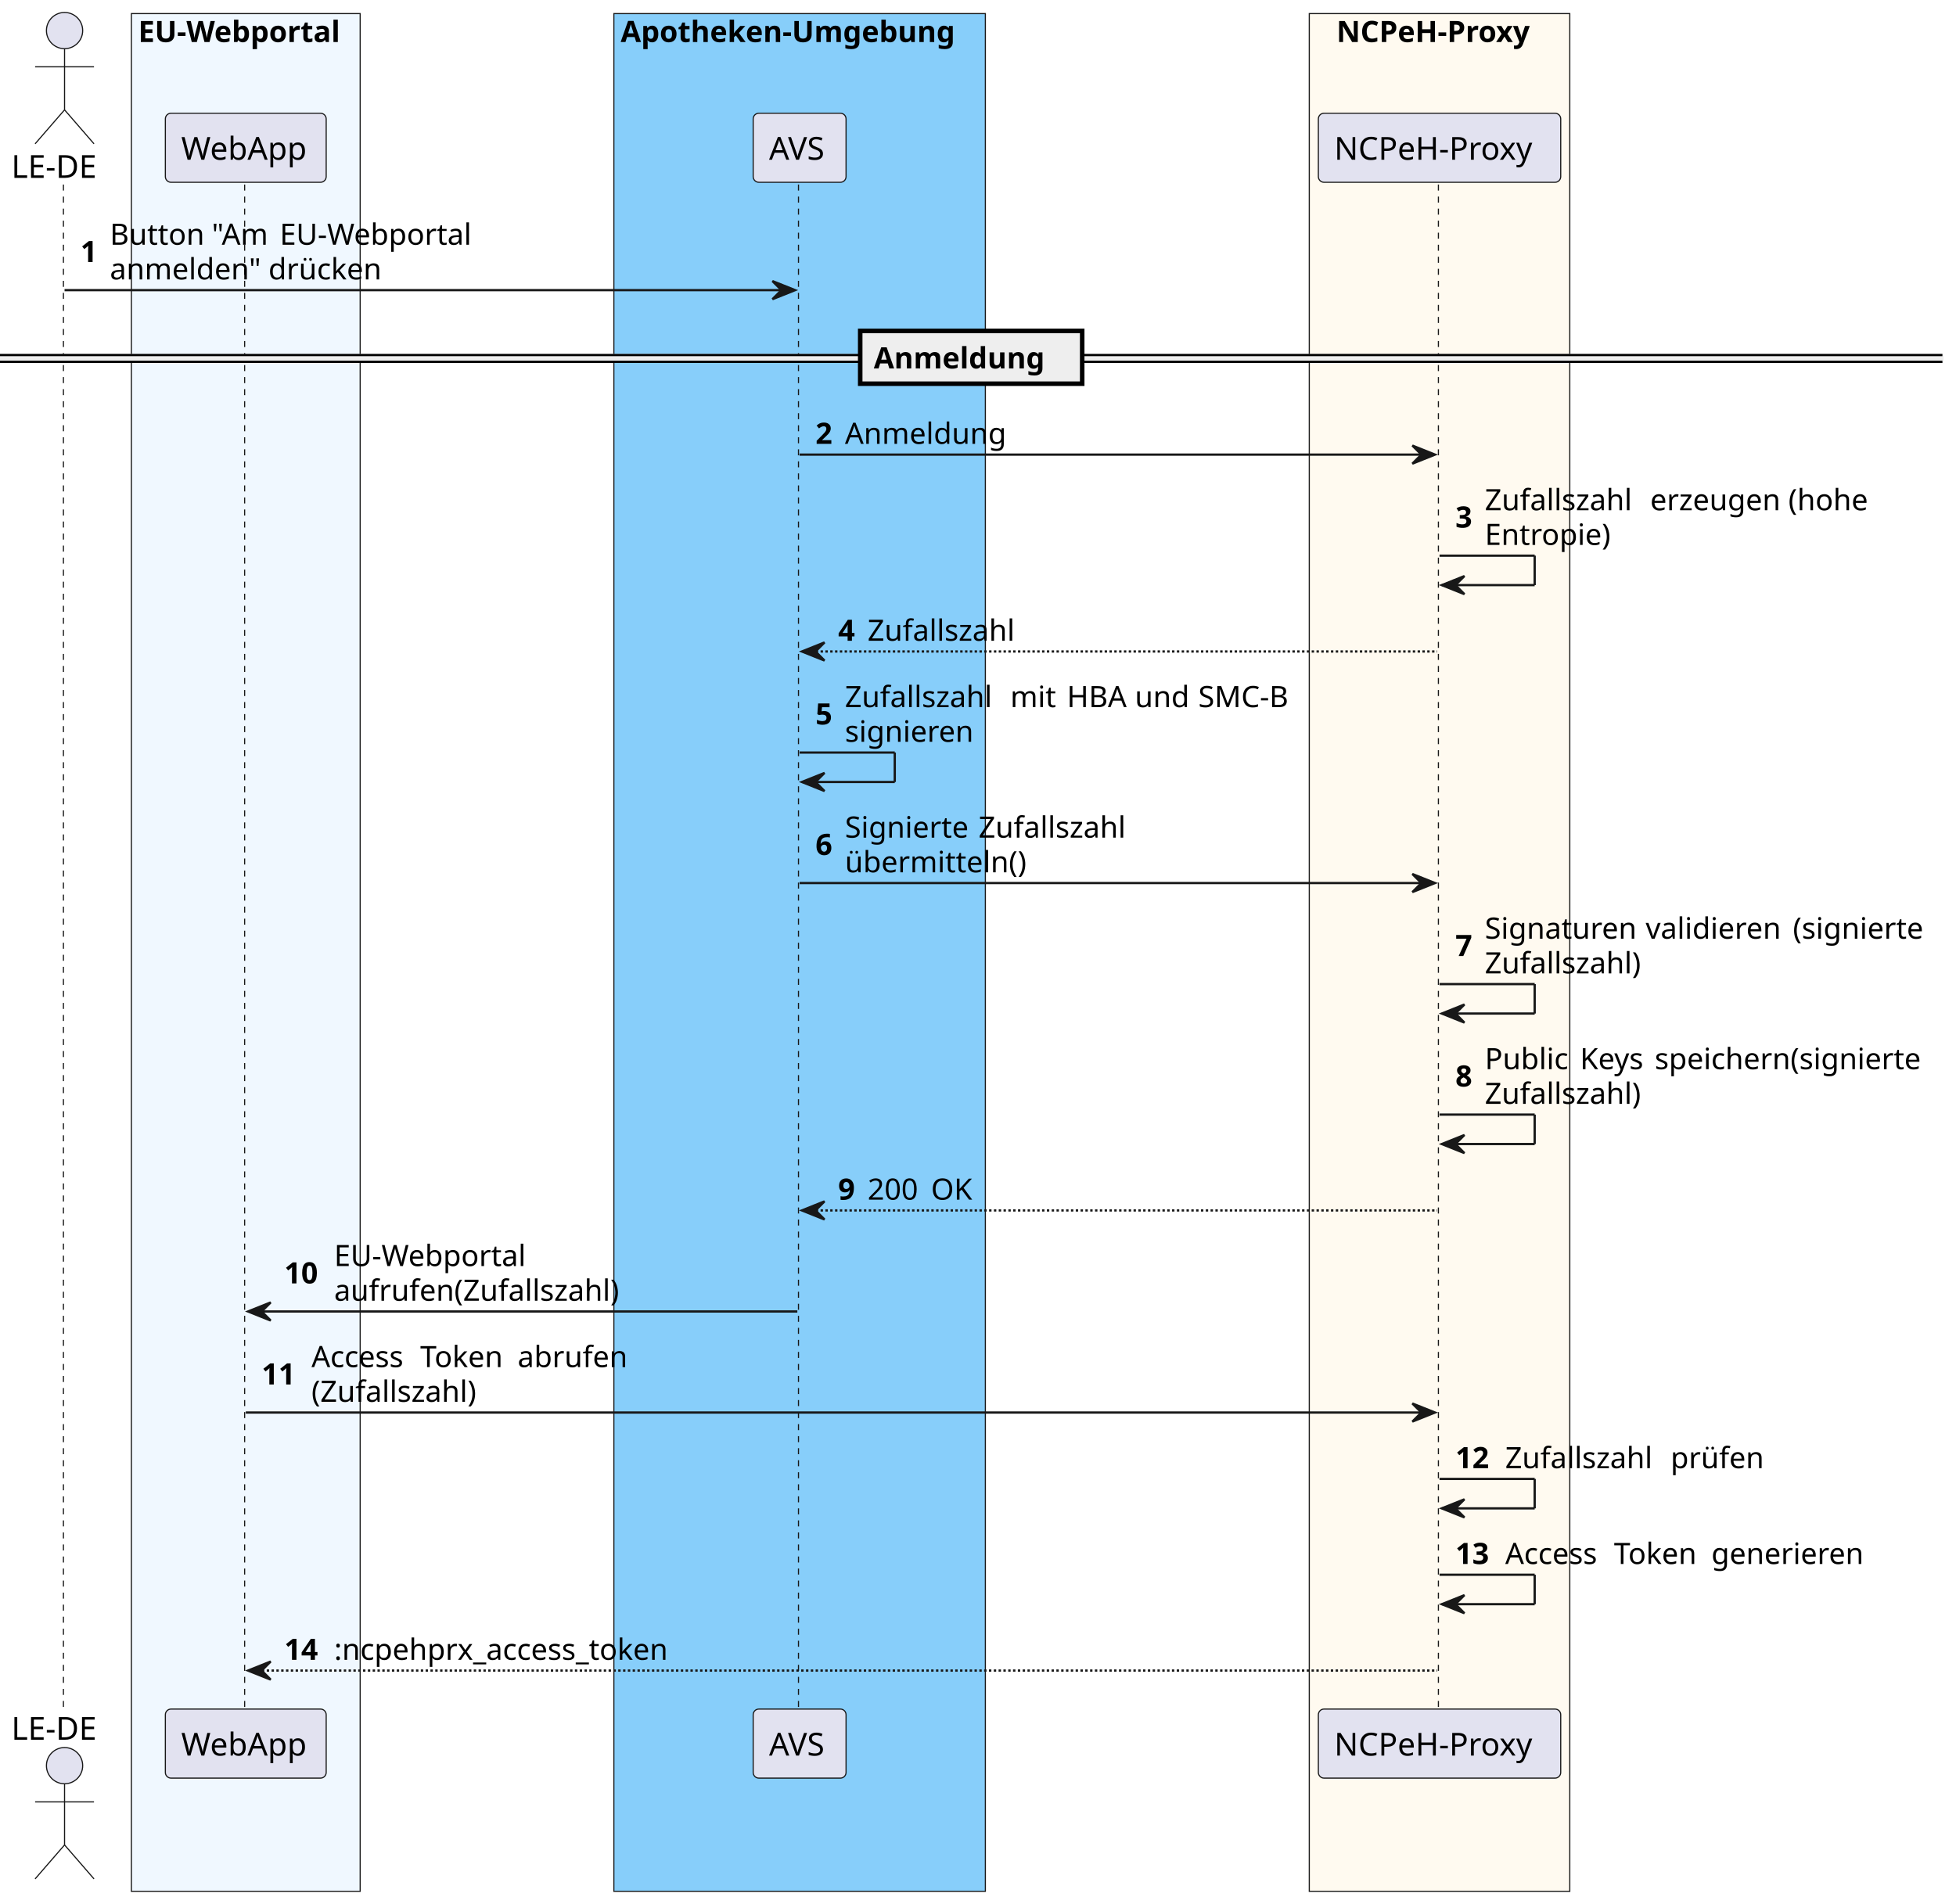
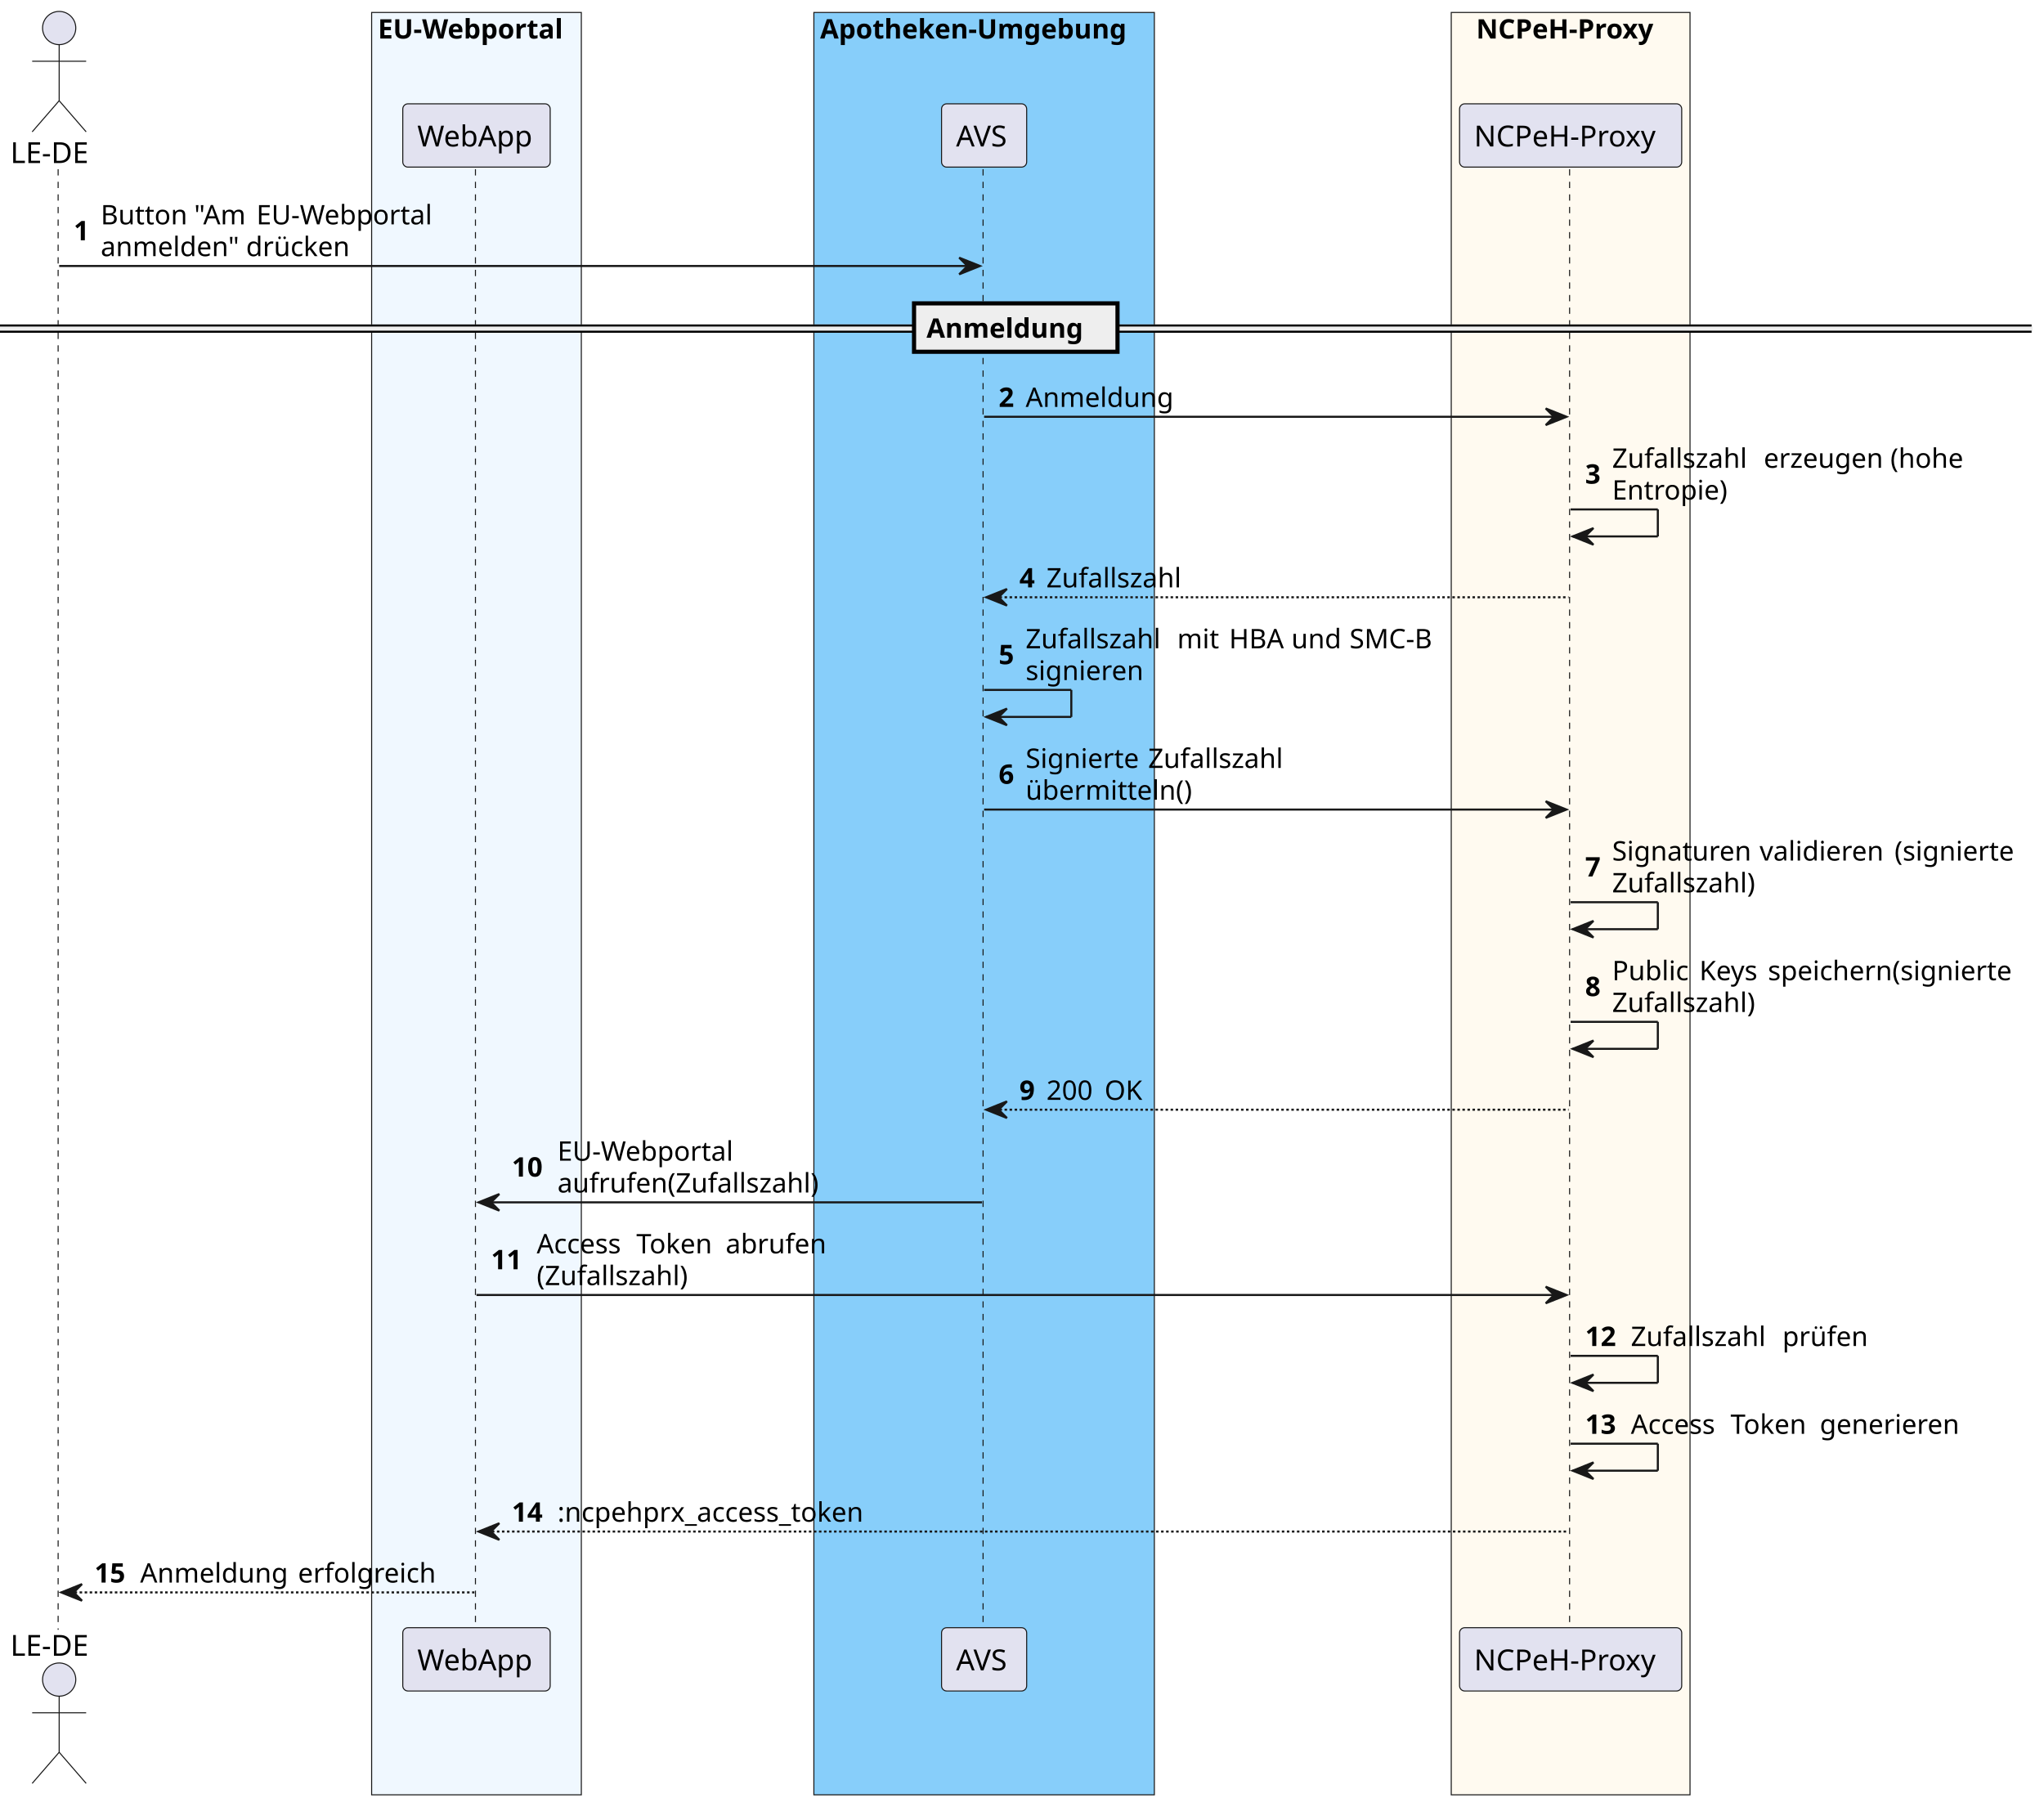
- <svg xmlns="http://www.w3.org/2000/svg" contentStyleType="text/css" height="1582.658px" preserveAspectRatio="none" style="width:1625px;height:1582px;background:#FFFFFF;" version="1.1" viewBox="0 0 1625 1582" width="1625.941px" zoomAndPan="magnify">
+ <svg xmlns="http://www.w3.org/2000/svg" contentStyleType="text/css" height="1436.008px" preserveAspectRatio="none" style="width:1625px;height:1436px;background:#FFFFFF;" version="1.1" viewBox="0 0 1625 1436" width="1625.825px" zoomAndPan="magnify">
  <defs />
  <g>
-     <rect fill="#F0F8FF" height="1560.3" style="stroke:#181818;stroke-width:0.941;" width="190.07" x="109.149" y="11.291" />
-     <text fill="#000000" font-family="sans-serif" font-size="24.464" font-weight="bold" lengthAdjust="spacing" textLength="178.778" x="114.794" y="34.943">EU-Webportal</text>
-     <rect fill="#87CEFA" height="1560.3" style="stroke:#181818;stroke-width:0.941;" width="308.628" x="509.988" y="11.291" />
-     <text fill="#000000" font-family="sans-serif" font-size="24.464" font-weight="bold" lengthAdjust="spacing" textLength="297.336" x="515.634" y="34.943">Apotheken-Umgebung</text>
-     <rect fill="#FFFAF0" height="1560.3" style="stroke:#181818;stroke-width:0.941;" width="216.416" x="1087.724" y="11.291" />
-     <text fill="#000000" font-family="sans-serif" font-size="24.464" font-weight="bold" lengthAdjust="spacing" textLength="171.251" x="1110.307" y="34.943">NCPeH-Proxy</text>
-     <line style="stroke:#181818;stroke-width:0.941;stroke-dasharray:5.0,5.0;" x1="52.693" x2="52.693" y1="153.351" y2="1422.004" />
-     <line style="stroke:#181818;stroke-width:0.941;stroke-dasharray:5.0,5.0;" x1="203.243" x2="203.243" y1="153.351" y2="1422.004" />
-     <line style="stroke:#181818;stroke-width:0.941;stroke-dasharray:5.0,5.0;" x1="663.361" x2="663.361" y1="153.351" y2="1422.004" />
-     <line style="stroke:#181818;stroke-width:0.941;stroke-dasharray:5.0,5.0;" x1="1194.991" x2="1194.991" y1="153.351" y2="1422.004" />
-     <text fill="#000000" font-family="sans-serif" font-size="26.346" lengthAdjust="spacing" textLength="77.157" x="9.409" y="147.793">LE-DE</text>
-     <ellipse cx="53.633" cy="25.405" fill="#E2E2F0" rx="15.055" ry="15.055" style="stroke:#181818;stroke-width:0.941;" />
-     <path d="M53.633,40.46 L53.633,91.271 M29.169,55.515 L78.098,55.515 M53.633,91.271 L29.169,119.499 M53.633,91.271 L78.098,119.499 " fill="none" style="stroke:#181818;stroke-width:0.941;" />
-     <text fill="#000000" font-family="sans-serif" font-size="26.346" lengthAdjust="spacing" textLength="77.157" x="9.409" y="1445.593">LE-DE</text>
-     <ellipse cx="53.633" cy="1467.147" fill="#E2E2F0" rx="15.055" ry="15.055" style="stroke:#181818;stroke-width:0.941;" />
-     <path d="M53.633,1482.202 L53.633,1533.012 M29.169,1497.257 L78.098,1497.257 M53.633,1533.012 L29.169,1561.24 M53.633,1533.012 L78.098,1561.24 " fill="none" style="stroke:#181818;stroke-width:0.941;" />
-     <rect fill="#E2E2F0" height="57.375" rx="4.705" ry="4.705" style="stroke:#181818;stroke-width:0.941;" width="133.613" x="137.377" y="94.094" />
-     <text fill="#000000" font-family="sans-serif" font-size="26.346" lengthAdjust="spacing" textLength="107.267" x="150.55" y="132.738">WebApp</text>
-     <rect fill="#E2E2F0" height="57.375" rx="4.705" ry="4.705" style="stroke:#181818;stroke-width:0.941;" width="133.613" x="137.377" y="1420.122" />
-     <text fill="#000000" font-family="sans-serif" font-size="26.346" lengthAdjust="spacing" textLength="107.267" x="150.55" y="1458.766">WebApp</text>
-     <rect fill="#E2E2F0" height="57.375" rx="4.705" ry="4.705" style="stroke:#181818;stroke-width:0.941;" width="77.157" x="625.724" y="94.094" />
-     <text fill="#000000" font-family="sans-serif" font-size="26.346" lengthAdjust="spacing" textLength="50.811" x="638.897" y="132.738">AVS</text>
-     <rect fill="#E2E2F0" height="57.375" rx="4.705" ry="4.705" style="stroke:#181818;stroke-width:0.941;" width="77.157" x="625.724" y="1420.122" />
-     <text fill="#000000" font-family="sans-serif" font-size="26.346" lengthAdjust="spacing" textLength="50.811" x="638.897" y="1458.766">AVS</text>
-     <rect fill="#E2E2F0" height="57.375" rx="4.705" ry="4.705" style="stroke:#181818;stroke-width:0.941;" width="201.361" x="1095.252" y="94.094" />
-     <text fill="#000000" font-family="sans-serif" font-size="26.346" lengthAdjust="spacing" textLength="175.014" x="1108.425" y="132.738">NCPeH-Proxy</text>
-     <rect fill="#E2E2F0" height="57.375" rx="4.705" ry="4.705" style="stroke:#181818;stroke-width:0.941;" width="201.361" x="1095.252" y="1420.122" />
-     <text fill="#000000" font-family="sans-serif" font-size="26.346" lengthAdjust="spacing" textLength="175.014" x="1108.425" y="1458.766">NCPeH-Proxy</text>
-     <polygon fill="#181818" points="641.72,233.559,660.538,241.086,641.72,248.613,649.247,241.086" style="stroke:#181818;stroke-width:1.882;" />
-     <line style="stroke:#181818;stroke-width:1.882;" x1="53.633" x2="653.011" y1="241.086" y2="241.086" />
-     <text fill="#000000" font-family="sans-serif" font-size="24.464" font-weight="bold" lengthAdjust="spacing" textLength="16.937" x="66.807" y="217.756">1</text>
-     <text fill="#000000" font-family="sans-serif" font-size="24.464" lengthAdjust="spacing" textLength="77.157" x="91.271" y="203.349">Button</text>
-     <text fill="#000000" font-family="sans-serif" font-size="24.464" lengthAdjust="spacing" textLength="7.527" x="168.428" y="203.349"> </text>
-     <text fill="#000000" font-family="sans-serif" font-size="24.464" lengthAdjust="spacing" textLength="48.929" x="175.955" y="203.349">"Am</text>
-     <text fill="#000000" font-family="sans-serif" font-size="24.464" lengthAdjust="spacing" textLength="7.527" x="224.884" y="203.349"> </text>
-     <text fill="#000000" font-family="sans-serif" font-size="24.464" lengthAdjust="spacing" textLength="163.723" x="232.412" y="203.349">EU-Webportal</text>
-     <text fill="#000000" font-family="sans-serif" font-size="24.464" lengthAdjust="spacing" textLength="124.204" x="91.271" y="232.162">anmelden"</text>
-     <text fill="#000000" font-family="sans-serif" font-size="24.464" lengthAdjust="spacing" textLength="7.527" x="215.475" y="232.162"> </text>
-     <text fill="#000000" font-family="sans-serif" font-size="24.464" lengthAdjust="spacing" textLength="95.976" x="223.002" y="232.162">drücken</text>
-     <rect fill="#EEEEEE" height="5.646" style="stroke:#EEEEEE;stroke-width:1.882;" width="1613.709" x="0" y="295.012" />
-     <line style="stroke:#000000;stroke-width:1.882;" x1="0" x2="1613.709" y1="295.012" y2="295.012" />
-     <line style="stroke:#000000;stroke-width:1.882;" x1="0" x2="1613.709" y1="300.657" y2="300.657" />
-     <rect fill="#EEEEEE" height="43.868" style="stroke:#000000;stroke-width:3.764;" width="184.424" x="714.642" y="274.96" />
-     <text fill="#000000" font-family="sans-serif" font-size="24.464" font-weight="bold" lengthAdjust="spacing" textLength="150.55" x="725.934" y="306.139">Anmeldung</text>
-     <polygon fill="#181818" points="1173.35,370.222,1192.168,377.75,1173.35,385.277,1180.877,377.75" style="stroke:#181818;stroke-width:1.882;" />
-     <line style="stroke:#181818;stroke-width:1.882;" x1="664.302" x2="1184.641" y1="377.75" y2="377.75" />
-     <text fill="#000000" font-family="sans-serif" font-size="24.464" font-weight="bold" lengthAdjust="spacing" textLength="16.937" x="677.475" y="368.826">2</text>
-     <text fill="#000000" font-family="sans-serif" font-size="24.464" lengthAdjust="spacing" textLength="135.495" x="701.94" y="368.826">Anmeldung</text>
-     <line style="stroke:#181818;stroke-width:1.882;" x1="1195.932" x2="1274.971" y1="461.721" y2="461.721" />
-     <line style="stroke:#181818;stroke-width:1.882;" x1="1274.971" x2="1274.971" y1="461.721" y2="486.186" />
-     <line style="stroke:#181818;stroke-width:1.882;" x1="1197.814" x2="1274.971" y1="486.186" y2="486.186" />
-     <polygon fill="#181818" points="1216.633,478.658,1197.814,486.186,1216.633,493.713,1209.105,486.186" style="stroke:#181818;stroke-width:1.882;" />
-     <text fill="#000000" font-family="sans-serif" font-size="24.464" font-weight="bold" lengthAdjust="spacing" textLength="16.937" x="1209.105" y="438.391">3</text>
-     <text fill="#000000" font-family="sans-serif" font-size="24.464" lengthAdjust="spacing" textLength="129.849" x="1233.57" y="423.985">Zufallszahl</text>
-     <text fill="#000000" font-family="sans-serif" font-size="24.464" lengthAdjust="spacing" textLength="7.527" x="1363.419" y="423.985"> </text>
-     <text fill="#000000" font-family="sans-serif" font-size="24.464" lengthAdjust="spacing" textLength="107.267" x="1370.947" y="423.985">erzeugen</text>
-     <text fill="#000000" font-family="sans-serif" font-size="24.464" lengthAdjust="spacing" textLength="7.527" x="1478.214" y="423.985"> </text>
-     <text fill="#000000" font-family="sans-serif" font-size="24.464" lengthAdjust="spacing" textLength="65.866" x="1485.741" y="423.985">(hohe</text>
-     <text fill="#000000" font-family="sans-serif" font-size="24.464" lengthAdjust="spacing" textLength="105.385" x="1233.57" y="452.797">Entropie)</text>
-     <polygon fill="#181818" points="685.003,533.817,666.184,541.344,685.003,548.872,677.475,541.344" style="stroke:#181818;stroke-width:1.882;" />
-     <line style="stroke:#181818;stroke-width:1.882;stroke-dasharray:2.0,2.0;" x1="673.712" x2="1194.05" y1="541.344" y2="541.344" />
-     <text fill="#000000" font-family="sans-serif" font-size="24.464" font-weight="bold" lengthAdjust="spacing" textLength="16.937" x="696.294" y="532.42">4</text>
-     <text fill="#000000" font-family="sans-serif" font-size="24.464" lengthAdjust="spacing" textLength="129.849" x="720.759" y="532.42">Zufallszahl</text>
-     <line style="stroke:#181818;stroke-width:1.882;" x1="664.302" x2="743.341" y1="625.316" y2="625.316" />
-     <line style="stroke:#181818;stroke-width:1.882;" x1="743.341" x2="743.341" y1="625.316" y2="649.78" />
-     <line style="stroke:#181818;stroke-width:1.882;" x1="666.184" x2="743.341" y1="649.78" y2="649.78" />
-     <polygon fill="#181818" points="685.003,642.253,666.184,649.78,685.003,657.308,677.475,649.78" style="stroke:#181818;stroke-width:1.882;" />
-     <text fill="#000000" font-family="sans-serif" font-size="24.464" font-weight="bold" lengthAdjust="spacing" textLength="16.937" x="677.475" y="601.985">5</text>
-     <text fill="#000000" font-family="sans-serif" font-size="24.464" lengthAdjust="spacing" textLength="129.849" x="701.94" y="587.579">Zufallszahl</text>
-     <text fill="#000000" font-family="sans-serif" font-size="24.464" lengthAdjust="spacing" textLength="7.527" x="831.789" y="587.579"> </text>
-     <text fill="#000000" font-family="sans-serif" font-size="24.464" lengthAdjust="spacing" textLength="39.519" x="839.317" y="587.579">mit</text>
-     <text fill="#000000" font-family="sans-serif" font-size="24.464" lengthAdjust="spacing" textLength="7.527" x="878.836" y="587.579"> </text>
-     <text fill="#000000" font-family="sans-serif" font-size="24.464" lengthAdjust="spacing" textLength="48.929" x="886.364" y="587.579">HBA</text>
-     <text fill="#000000" font-family="sans-serif" font-size="24.464" lengthAdjust="spacing" textLength="7.527" x="935.292" y="587.579"> </text>
-     <text fill="#000000" font-family="sans-serif" font-size="24.464" lengthAdjust="spacing" textLength="45.165" x="942.82" y="587.579">und</text>
-     <text fill="#000000" font-family="sans-serif" font-size="24.464" lengthAdjust="spacing" textLength="7.527" x="987.985" y="587.579"> </text>
-     <text fill="#000000" font-family="sans-serif" font-size="24.464" lengthAdjust="spacing" textLength="79.039" x="995.512" y="587.579">SMC-B</text>
-     <text fill="#000000" font-family="sans-serif" font-size="24.464" lengthAdjust="spacing" textLength="109.149" x="701.94" y="616.392">signieren</text>
-     <polygon fill="#181818" points="1173.35,726.224,1192.168,733.752,1173.35,741.279,1180.877,733.752" style="stroke:#181818;stroke-width:1.882;" />
-     <line style="stroke:#181818;stroke-width:1.882;" x1="664.302" x2="1184.641" y1="733.752" y2="733.752" />
-     <text fill="#000000" font-family="sans-serif" font-size="24.464" font-weight="bold" lengthAdjust="spacing" textLength="16.937" x="677.475" y="710.421">6</text>
-     <text fill="#000000" font-family="sans-serif" font-size="24.464" lengthAdjust="spacing" textLength="103.503" x="701.94" y="696.015">Signierte</text>
-     <text fill="#000000" font-family="sans-serif" font-size="24.464" lengthAdjust="spacing" textLength="7.527" x="805.443" y="696.015"> </text>
-     <text fill="#000000" font-family="sans-serif" font-size="24.464" lengthAdjust="spacing" textLength="129.849" x="812.971" y="696.015">Zufallszahl</text>
-     <text fill="#000000" font-family="sans-serif" font-size="24.464" lengthAdjust="spacing" textLength="152.432" x="701.94" y="724.827">übermitteln()</text>
-     <line style="stroke:#181818;stroke-width:1.882;" x1="1195.932" x2="1274.971" y1="817.723" y2="817.723" />
-     <line style="stroke:#181818;stroke-width:1.882;" x1="1274.971" x2="1274.971" y1="817.723" y2="842.187" />
-     <line style="stroke:#181818;stroke-width:1.882;" x1="1197.814" x2="1274.971" y1="842.187" y2="842.187" />
-     <polygon fill="#181818" points="1216.633,834.66,1197.814,842.187,1216.633,849.715,1209.105,842.187" style="stroke:#181818;stroke-width:1.882;" />
-     <text fill="#000000" font-family="sans-serif" font-size="24.464" font-weight="bold" lengthAdjust="spacing" textLength="16.937" x="1209.105" y="794.393">7</text>
-     <text fill="#000000" font-family="sans-serif" font-size="24.464" lengthAdjust="spacing" textLength="126.086" x="1233.57" y="779.986">Signaturen</text>
-     <text fill="#000000" font-family="sans-serif" font-size="24.464" lengthAdjust="spacing" textLength="7.527" x="1359.656" y="779.986"> </text>
-     <text fill="#000000" font-family="sans-serif" font-size="24.464" lengthAdjust="spacing" textLength="114.794" x="1367.183" y="779.986">validieren</text>
-     <text fill="#000000" font-family="sans-serif" font-size="24.464" lengthAdjust="spacing" textLength="7.527" x="1481.977" y="779.986"> </text>
-     <text fill="#000000" font-family="sans-serif" font-size="24.464" lengthAdjust="spacing" textLength="111.031" x="1489.505" y="779.986">(signierte</text>
-     <text fill="#000000" font-family="sans-serif" font-size="24.464" lengthAdjust="spacing" textLength="137.377" x="1233.57" y="808.799">Zufallszahl)</text>
-     <line style="stroke:#181818;stroke-width:1.882;" x1="1195.932" x2="1274.971" y1="926.159" y2="926.159" />
-     <line style="stroke:#181818;stroke-width:1.882;" x1="1274.971" x2="1274.971" y1="926.159" y2="950.623" />
-     <line style="stroke:#181818;stroke-width:1.882;" x1="1197.814" x2="1274.971" y1="950.623" y2="950.623" />
-     <polygon fill="#181818" points="1216.633,943.096,1197.814,950.623,1216.633,958.151,1209.105,950.623" style="stroke:#181818;stroke-width:1.882;" />
-     <text fill="#000000" font-family="sans-serif" font-size="24.464" font-weight="bold" lengthAdjust="spacing" textLength="16.937" x="1209.105" y="902.828">8</text>
-     <text fill="#000000" font-family="sans-serif" font-size="24.464" lengthAdjust="spacing" textLength="71.511" x="1233.57" y="888.422">Public</text>
-     <text fill="#000000" font-family="sans-serif" font-size="24.464" lengthAdjust="spacing" textLength="7.527" x="1305.081" y="888.422"> </text>
-     <text fill="#000000" font-family="sans-serif" font-size="24.464" lengthAdjust="spacing" textLength="54.574" x="1312.609" y="888.422">Keys</text>
-     <text fill="#000000" font-family="sans-serif" font-size="24.464" lengthAdjust="spacing" textLength="7.527" x="1367.183" y="888.422"> </text>
-     <text fill="#000000" font-family="sans-serif" font-size="24.464" lengthAdjust="spacing" textLength="225.825" x="1374.71" y="888.422">speichern(signierte</text>
-     <text fill="#000000" font-family="sans-serif" font-size="24.464" lengthAdjust="spacing" textLength="137.377" x="1233.57" y="917.235">Zufallszahl)</text>
-     <polygon fill="#181818" points="685.003,998.254,666.184,1005.782,685.003,1013.309,677.475,1005.782" style="stroke:#181818;stroke-width:1.882;" />
-     <line style="stroke:#181818;stroke-width:1.882;stroke-dasharray:2.0,2.0;" x1="673.712" x2="1194.05" y1="1005.782" y2="1005.782" />
-     <text fill="#000000" font-family="sans-serif" font-size="24.464" font-weight="bold" lengthAdjust="spacing" textLength="16.937" x="696.294" y="996.858">9</text>
-     <text fill="#000000" font-family="sans-serif" font-size="24.464" lengthAdjust="spacing" textLength="45.165" x="720.759" y="996.858">200</text>
-     <text fill="#000000" font-family="sans-serif" font-size="24.464" lengthAdjust="spacing" textLength="7.527" x="765.924" y="996.858"> </text>
-     <text fill="#000000" font-family="sans-serif" font-size="24.464" lengthAdjust="spacing" textLength="33.874" x="773.451" y="996.858">OK</text>
-     <polygon fill="#181818" points="224.884,1082.226,206.065,1089.753,224.884,1097.281,217.357,1089.753" style="stroke:#181818;stroke-width:1.882;" />
-     <line style="stroke:#181818;stroke-width:1.882;" x1="213.593" x2="662.42" y1="1089.753" y2="1089.753" />
-     <text fill="#000000" font-family="sans-serif" font-size="24.464" font-weight="bold" lengthAdjust="spacing" textLength="33.874" x="236.175" y="1066.423">10</text>
-     <text fill="#000000" font-family="sans-serif" font-size="24.464" lengthAdjust="spacing" textLength="163.723" x="277.577" y="1052.016">EU-Webportal</text>
-     <text fill="#000000" font-family="sans-serif" font-size="24.464" lengthAdjust="spacing" textLength="244.644" x="277.577" y="1080.829">aufrufen(Zufallszahl)</text>
-     <polygon fill="#181818" points="1173.35,1166.197,1192.168,1173.725,1173.35,1181.252,1180.877,1173.725" style="stroke:#181818;stroke-width:1.882;" />
-     <line style="stroke:#181818;stroke-width:1.882;" x1="204.184" x2="1184.641" y1="1173.725" y2="1173.725" />
-     <text fill="#000000" font-family="sans-serif" font-size="24.464" font-weight="bold" lengthAdjust="spacing" textLength="33.874" x="217.357" y="1150.394">11</text>
-     <text fill="#000000" font-family="sans-serif" font-size="24.464" lengthAdjust="spacing" textLength="82.802" x="258.758" y="1135.988">Access</text>
-     <text fill="#000000" font-family="sans-serif" font-size="24.464" lengthAdjust="spacing" textLength="7.527" x="341.56" y="1135.988"> </text>
-     <text fill="#000000" font-family="sans-serif" font-size="24.464" lengthAdjust="spacing" textLength="73.393" x="349.088" y="1135.988">Token</text>
-     <text fill="#000000" font-family="sans-serif" font-size="24.464" lengthAdjust="spacing" textLength="7.527" x="422.481" y="1135.988"> </text>
-     <text fill="#000000" font-family="sans-serif" font-size="24.464" lengthAdjust="spacing" textLength="90.33" x="430.009" y="1135.988">abrufen</text>
-     <text fill="#000000" font-family="sans-serif" font-size="24.464" lengthAdjust="spacing" textLength="144.905" x="258.758" y="1164.8">(Zufallszahl)</text>
-     <line style="stroke:#181818;stroke-width:1.882;" x1="1195.932" x2="1274.971" y1="1228.883" y2="1228.883" />
-     <line style="stroke:#181818;stroke-width:1.882;" x1="1274.971" x2="1274.971" y1="1228.883" y2="1253.348" />
-     <line style="stroke:#181818;stroke-width:1.882;" x1="1197.814" x2="1274.971" y1="1253.348" y2="1253.348" />
-     <polygon fill="#181818" points="1216.633,1245.82,1197.814,1253.348,1216.633,1260.875,1209.105,1253.348" style="stroke:#181818;stroke-width:1.882;" />
-     <text fill="#000000" font-family="sans-serif" font-size="24.464" font-weight="bold" lengthAdjust="spacing" textLength="33.874" x="1209.105" y="1219.959">12</text>
-     <text fill="#000000" font-family="sans-serif" font-size="24.464" lengthAdjust="spacing" textLength="129.849" x="1250.507" y="1219.959">Zufallszahl</text>
-     <text fill="#000000" font-family="sans-serif" font-size="24.464" lengthAdjust="spacing" textLength="7.527" x="1380.356" y="1219.959"> </text>
-     <text fill="#000000" font-family="sans-serif" font-size="24.464" lengthAdjust="spacing" textLength="77.157" x="1387.884" y="1219.959">prüfen</text>
-     <line style="stroke:#181818;stroke-width:1.882;" x1="1195.932" x2="1274.971" y1="1308.507" y2="1308.507" />
-     <line style="stroke:#181818;stroke-width:1.882;" x1="1274.971" x2="1274.971" y1="1308.507" y2="1332.971" />
-     <line style="stroke:#181818;stroke-width:1.882;" x1="1197.814" x2="1274.971" y1="1332.971" y2="1332.971" />
-     <polygon fill="#181818" points="1216.633,1325.444,1197.814,1332.971,1216.633,1340.499,1209.105,1332.971" style="stroke:#181818;stroke-width:1.882;" />
-     <text fill="#000000" font-family="sans-serif" font-size="24.464" font-weight="bold" lengthAdjust="spacing" textLength="33.874" x="1209.105" y="1299.582">13</text>
-     <text fill="#000000" font-family="sans-serif" font-size="24.464" lengthAdjust="spacing" textLength="82.802" x="1250.507" y="1299.582">Access</text>
-     <text fill="#000000" font-family="sans-serif" font-size="24.464" lengthAdjust="spacing" textLength="7.527" x="1333.309" y="1299.582"> </text>
-     <text fill="#000000" font-family="sans-serif" font-size="24.464" lengthAdjust="spacing" textLength="73.393" x="1340.837" y="1299.582">Token</text>
-     <text fill="#000000" font-family="sans-serif" font-size="24.464" lengthAdjust="spacing" textLength="7.527" x="1414.23" y="1299.582"> </text>
-     <text fill="#000000" font-family="sans-serif" font-size="24.464" lengthAdjust="spacing" textLength="124.204" x="1421.757" y="1299.582">generieren</text>
-     <polygon fill="#181818" points="224.884,1380.602,206.065,1388.13,224.884,1395.657,217.357,1388.13" style="stroke:#181818;stroke-width:1.882;" />
-     <line style="stroke:#181818;stroke-width:1.882;stroke-dasharray:2.0,2.0;" x1="213.593" x2="1194.05" y1="1388.13" y2="1388.13" />
-     <text fill="#000000" font-family="sans-serif" font-size="24.464" font-weight="bold" lengthAdjust="spacing" textLength="33.874" x="236.175" y="1379.206">14</text>
-     <text fill="#000000" font-family="sans-serif" font-size="24.464" lengthAdjust="spacing" textLength="291.691" x="277.577" y="1379.206">:ncpehprx_access_token</text>
+     <rect fill="#F0F8FF" height="1416.91" style="stroke:#181818;stroke-width:0.825;" width="166.709" x="295.454" y="9.903" />
+     <text fill="#000000" font-family="sans-serif" font-size="21.458" font-weight="bold" lengthAdjust="spacing" textLength="156.805" x="300.406" y="30.649">EU-Webportal</text>
+     <rect fill="#87CEFA" height="1416.91" style="stroke:#181818;stroke-width:0.825;" width="270.696" x="647.029" y="9.903" />
+     <text fill="#000000" font-family="sans-serif" font-size="21.458" font-weight="bold" lengthAdjust="spacing" textLength="260.792" x="651.981" y="30.649">Apotheken-Umgebung</text>
+     <rect fill="#FFFAF0" height="1416.91" style="stroke:#181818;stroke-width:0.825;" width="189.817" x="1153.758" y="9.903" />
+     <text fill="#000000" font-family="sans-serif" font-size="21.458" font-weight="bold" lengthAdjust="spacing" textLength="150.203" x="1173.565" y="30.649">NCPeH-Proxy</text>
+     <line style="stroke:#181818;stroke-width:0.825;stroke-dasharray:5.0,5.0;" x1="46.216" x2="46.216" y1="134.503" y2="1295.612" />
+     <line style="stroke:#181818;stroke-width:0.825;stroke-dasharray:5.0,5.0;" x1="377.984" x2="377.984" y1="134.503" y2="1295.612" />
+     <line style="stroke:#181818;stroke-width:0.825;stroke-dasharray:5.0,5.0;" x1="781.552" x2="781.552" y1="134.503" y2="1295.612" />
+     <line style="stroke:#181818;stroke-width:0.825;stroke-dasharray:5.0,5.0;" x1="1247.841" x2="1247.841" y1="134.503" y2="1295.612" />
+     <text fill="#000000" font-family="sans-serif" font-size="23.108" lengthAdjust="spacing" textLength="67.674" x="8.253" y="129.629">LE-DE</text>
+     <ellipse cx="47.042" cy="22.283" fill="#E2E2F0" rx="13.205" ry="13.205" style="stroke:#181818;stroke-width:0.825;" />
+     <path d="M47.042,35.488 L47.042,80.053 M25.584,48.692 L68.499,48.692 M47.042,80.053 L25.584,104.812 M47.042,80.053 L68.499,104.812 " fill="none" style="stroke:#181818;stroke-width:0.825;" />
+     <text fill="#000000" font-family="sans-serif" font-size="23.108" lengthAdjust="spacing" textLength="67.674" x="8.253" y="1316.302">LE-DE</text>
+     <ellipse cx="47.042" cy="1335.206" fill="#E2E2F0" rx="13.205" ry="13.205" style="stroke:#181818;stroke-width:0.825;" />
+     <path d="M47.042,1348.411 L47.042,1392.977 M25.584,1361.616 L68.499,1361.616 M47.042,1392.977 L25.584,1417.736 M47.042,1392.977 L68.499,1417.736 " fill="none" style="stroke:#181818;stroke-width:0.825;" />
+     <rect fill="#E2E2F0" height="50.324" rx="4.127" ry="4.127" style="stroke:#181818;stroke-width:0.825;" width="117.192" x="320.213" y="82.529" />
+     <text fill="#000000" font-family="sans-serif" font-size="23.108" lengthAdjust="spacing" textLength="94.083" x="331.767" y="116.424">WebApp</text>
+     <rect fill="#E2E2F0" height="50.324" rx="4.127" ry="4.127" style="stroke:#181818;stroke-width:0.825;" width="117.192" x="320.213" y="1293.961" />
+     <text fill="#000000" font-family="sans-serif" font-size="23.108" lengthAdjust="spacing" textLength="94.083" x="331.767" y="1327.856">WebApp</text>
+     <rect fill="#E2E2F0" height="50.324" rx="4.127" ry="4.127" style="stroke:#181818;stroke-width:0.825;" width="67.674" x="748.54" y="82.529" />
+     <text fill="#000000" font-family="sans-serif" font-size="23.108" lengthAdjust="spacing" textLength="44.566" x="760.094" y="116.424">AVS</text>
+     <rect fill="#E2E2F0" height="50.324" rx="4.127" ry="4.127" style="stroke:#181818;stroke-width:0.825;" width="67.674" x="748.54" y="1293.961" />
+     <text fill="#000000" font-family="sans-serif" font-size="23.108" lengthAdjust="spacing" textLength="44.566" x="760.094" y="1327.856">AVS</text>
+     <rect fill="#E2E2F0" height="50.324" rx="4.127" ry="4.127" style="stroke:#181818;stroke-width:0.825;" width="176.613" x="1160.361" y="82.529" />
+     <text fill="#000000" font-family="sans-serif" font-size="23.108" lengthAdjust="spacing" textLength="153.504" x="1171.915" y="116.424">NCPeH-Proxy</text>
+     <rect fill="#E2E2F0" height="50.324" rx="4.127" ry="4.127" style="stroke:#181818;stroke-width:0.825;" width="176.613" x="1160.361" y="1293.961" />
+     <text fill="#000000" font-family="sans-serif" font-size="23.108" lengthAdjust="spacing" textLength="153.504" x="1171.915" y="1327.856">NCPeH-Proxy</text>
+     <polygon fill="#181818" points="762.57,204.853,779.076,211.455,762.57,218.058,769.172,211.455" style="stroke:#181818;stroke-width:1.651;" />
+     <line style="stroke:#181818;stroke-width:1.651;" x1="47.042" x2="772.473" y1="211.455" y2="211.455" />
+     <text fill="#000000" font-family="sans-serif" font-size="21.458" font-weight="bold" lengthAdjust="spacing" textLength="14.855" x="58.596" y="190.992">1</text>
+     <text fill="#000000" font-family="sans-serif" font-size="21.458" lengthAdjust="spacing" textLength="67.674" x="80.053" y="178.357">Button</text>
+     <text fill="#000000" font-family="sans-serif" font-size="21.458" lengthAdjust="spacing" textLength="6.602" x="147.727" y="178.357"> </text>
+     <text fill="#000000" font-family="sans-serif" font-size="21.458" lengthAdjust="spacing" textLength="42.915" x="154.33" y="178.357">"Am</text>
+     <text fill="#000000" font-family="sans-serif" font-size="21.458" lengthAdjust="spacing" textLength="6.602" x="197.245" y="178.357"> </text>
+     <text fill="#000000" font-family="sans-serif" font-size="21.458" lengthAdjust="spacing" textLength="143.601" x="203.847" y="178.357">EU-Webportal</text>
+     <text fill="#000000" font-family="sans-serif" font-size="21.458" lengthAdjust="spacing" textLength="108.939" x="80.053" y="203.628">anmelden"</text>
+     <text fill="#000000" font-family="sans-serif" font-size="21.458" lengthAdjust="spacing" textLength="6.602" x="188.992" y="203.628"> </text>
+     <text fill="#000000" font-family="sans-serif" font-size="21.458" lengthAdjust="spacing" textLength="84.18" x="195.594" y="203.628">drücken</text>
+     <rect fill="#EEEEEE" height="4.952" style="stroke:#EEEEEE;stroke-width:1.651;" width="1615.097" x="0" y="258.753" />
+     <line style="stroke:#000000;stroke-width:1.651;" x1="0" x2="1615.097" y1="258.753" y2="258.753" />
+     <line style="stroke:#000000;stroke-width:1.651;" x1="0" x2="1615.097" y1="263.705" y2="263.705" />
+     <rect fill="#EEEEEE" height="38.476" style="stroke:#000000;stroke-width:3.301;" width="161.757" x="726.67" y="241.166" />
+     <text fill="#000000" font-family="sans-serif" font-size="21.458" font-weight="bold" lengthAdjust="spacing" textLength="132.047" x="736.573" y="268.513">Anmeldung</text>
+     <polygon fill="#181818" points="1228.86,324.72,1245.366,331.322,1228.86,337.925,1235.462,331.322" style="stroke:#181818;stroke-width:1.651;" />
+     <line style="stroke:#181818;stroke-width:1.651;" x1="782.377" x2="1238.763" y1="331.322" y2="331.322" />
+     <text fill="#000000" font-family="sans-serif" font-size="21.458" font-weight="bold" lengthAdjust="spacing" textLength="14.855" x="793.931" y="323.495">2</text>
+     <text fill="#000000" font-family="sans-serif" font-size="21.458" lengthAdjust="spacing" textLength="118.842" x="815.389" y="323.495">Anmeldung</text>
+     <line style="stroke:#181818;stroke-width:1.651;" x1="1248.667" x2="1317.991" y1="404.973" y2="404.973" />
+     <line style="stroke:#181818;stroke-width:1.651;" x1="1317.991" x2="1317.991" y1="404.973" y2="426.431" />
+     <line style="stroke:#181818;stroke-width:1.651;" x1="1250.317" x2="1317.991" y1="426.431" y2="426.431" />
+     <polygon fill="#181818" points="1266.823,419.829,1250.317,426.431,1266.823,433.033,1260.221,426.431" style="stroke:#181818;stroke-width:1.651;" />
+     <text fill="#000000" font-family="sans-serif" font-size="21.458" font-weight="bold" lengthAdjust="spacing" textLength="14.855" x="1260.221" y="384.51">3</text>
+     <text fill="#000000" font-family="sans-serif" font-size="21.458" lengthAdjust="spacing" textLength="113.89" x="1281.678" y="371.875">Zufallszahl</text>
+     <text fill="#000000" font-family="sans-serif" font-size="21.458" lengthAdjust="spacing" textLength="6.602" x="1395.569" y="371.875"> </text>
+     <text fill="#000000" font-family="sans-serif" font-size="21.458" lengthAdjust="spacing" textLength="94.083" x="1402.171" y="371.875">erzeugen</text>
+     <text fill="#000000" font-family="sans-serif" font-size="21.458" lengthAdjust="spacing" textLength="6.602" x="1496.254" y="371.875"> </text>
+     <text fill="#000000" font-family="sans-serif" font-size="21.458" lengthAdjust="spacing" textLength="57.77" x="1502.857" y="371.875">(hohe</text>
+     <text fill="#000000" font-family="sans-serif" font-size="21.458" lengthAdjust="spacing" textLength="92.433" x="1281.678" y="397.146">Entropie)</text>
+     <polygon fill="#181818" points="800.533,468.208,784.027,474.81,800.533,481.413,793.931,474.81" style="stroke:#181818;stroke-width:1.651;" />
+     <line style="stroke:#181818;stroke-width:1.651;stroke-dasharray:2.0,2.0;" x1="790.63" x2="1247.016" y1="474.81" y2="474.81" />
+     <text fill="#000000" font-family="sans-serif" font-size="21.458" font-weight="bold" lengthAdjust="spacing" textLength="14.855" x="810.437" y="466.983">4</text>
+     <text fill="#000000" font-family="sans-serif" font-size="21.458" lengthAdjust="spacing" textLength="113.89" x="831.894" y="466.983">Zufallszahl</text>
+     <line style="stroke:#181818;stroke-width:1.651;" x1="782.377" x2="851.701" y1="548.461" y2="548.461" />
+     <line style="stroke:#181818;stroke-width:1.651;" x1="851.701" x2="851.701" y1="548.461" y2="569.919" />
+     <line style="stroke:#181818;stroke-width:1.651;" x1="784.027" x2="851.701" y1="569.919" y2="569.919" />
+     <polygon fill="#181818" points="800.533,563.317,784.027,569.919,800.533,576.521,793.931,569.919" style="stroke:#181818;stroke-width:1.651;" />
+     <text fill="#000000" font-family="sans-serif" font-size="21.458" font-weight="bold" lengthAdjust="spacing" textLength="14.855" x="793.931" y="527.998">5</text>
+     <text fill="#000000" font-family="sans-serif" font-size="21.458" lengthAdjust="spacing" textLength="113.89" x="815.389" y="515.363">Zufallszahl</text>
+     <text fill="#000000" font-family="sans-serif" font-size="21.458" lengthAdjust="spacing" textLength="6.602" x="929.279" y="515.363"> </text>
+     <text fill="#000000" font-family="sans-serif" font-size="21.458" lengthAdjust="spacing" textLength="34.662" x="935.881" y="515.363">mit</text>
+     <text fill="#000000" font-family="sans-serif" font-size="21.458" lengthAdjust="spacing" textLength="6.602" x="970.543" y="515.363"> </text>
+     <text fill="#000000" font-family="sans-serif" font-size="21.458" lengthAdjust="spacing" textLength="42.915" x="977.146" y="515.363">HBA</text>
+     <text fill="#000000" font-family="sans-serif" font-size="21.458" lengthAdjust="spacing" textLength="6.602" x="1020.061" y="515.363"> </text>
+     <text fill="#000000" font-family="sans-serif" font-size="21.458" lengthAdjust="spacing" textLength="39.614" x="1026.663" y="515.363">und</text>
+     <text fill="#000000" font-family="sans-serif" font-size="21.458" lengthAdjust="spacing" textLength="6.602" x="1066.277" y="515.363"> </text>
+     <text fill="#000000" font-family="sans-serif" font-size="21.458" lengthAdjust="spacing" textLength="69.325" x="1072.88" y="515.363">SMC-B</text>
+     <text fill="#000000" font-family="sans-serif" font-size="21.458" lengthAdjust="spacing" textLength="95.734" x="815.389" y="540.634">signieren</text>
+     <polygon fill="#181818" points="1228.86,636.967,1245.366,643.57,1228.86,650.172,1235.462,643.57" style="stroke:#181818;stroke-width:1.651;" />
+     <line style="stroke:#181818;stroke-width:1.651;" x1="782.377" x2="1238.763" y1="643.57" y2="643.57" />
+     <text fill="#000000" font-family="sans-serif" font-size="21.458" font-weight="bold" lengthAdjust="spacing" textLength="14.855" x="793.931" y="623.107">6</text>
+     <text fill="#000000" font-family="sans-serif" font-size="21.458" lengthAdjust="spacing" textLength="90.782" x="815.389" y="610.471">Signierte</text>
+     <text fill="#000000" font-family="sans-serif" font-size="21.458" lengthAdjust="spacing" textLength="6.602" x="906.171" y="610.471"> </text>
+     <text fill="#000000" font-family="sans-serif" font-size="21.458" lengthAdjust="spacing" textLength="113.89" x="912.773" y="610.471">Zufallszahl</text>
+     <text fill="#000000" font-family="sans-serif" font-size="21.458" lengthAdjust="spacing" textLength="133.697" x="815.389" y="635.742">übermitteln()</text>
+     <line style="stroke:#181818;stroke-width:1.651;" x1="1248.667" x2="1317.991" y1="717.221" y2="717.221" />
+     <line style="stroke:#181818;stroke-width:1.651;" x1="1317.991" x2="1317.991" y1="717.221" y2="738.678" />
+     <line style="stroke:#181818;stroke-width:1.651;" x1="1250.317" x2="1317.991" y1="738.678" y2="738.678" />
+     <polygon fill="#181818" points="1266.823,732.076,1250.317,738.678,1266.823,745.281,1260.221,738.678" style="stroke:#181818;stroke-width:1.651;" />
+     <text fill="#000000" font-family="sans-serif" font-size="21.458" font-weight="bold" lengthAdjust="spacing" textLength="14.855" x="1260.221" y="696.758">7</text>
+     <text fill="#000000" font-family="sans-serif" font-size="21.458" lengthAdjust="spacing" textLength="110.589" x="1281.678" y="684.122">Signaturen</text>
+     <text fill="#000000" font-family="sans-serif" font-size="21.458" lengthAdjust="spacing" textLength="6.602" x="1392.268" y="684.122"> </text>
+     <text fill="#000000" font-family="sans-serif" font-size="21.458" lengthAdjust="spacing" textLength="100.686" x="1398.87" y="684.122">validieren</text>
+     <text fill="#000000" font-family="sans-serif" font-size="21.458" lengthAdjust="spacing" textLength="6.602" x="1499.556" y="684.122"> </text>
+     <text fill="#000000" font-family="sans-serif" font-size="21.458" lengthAdjust="spacing" textLength="97.385" x="1506.158" y="684.122">(signierte</text>
+     <text fill="#000000" font-family="sans-serif" font-size="21.458" lengthAdjust="spacing" textLength="120.493" x="1281.678" y="709.393">Zufallszahl)</text>
+     <line style="stroke:#181818;stroke-width:1.651;" x1="1248.667" x2="1317.991" y1="812.329" y2="812.329" />
+     <line style="stroke:#181818;stroke-width:1.651;" x1="1317.991" x2="1317.991" y1="812.329" y2="833.787" />
+     <line style="stroke:#181818;stroke-width:1.651;" x1="1250.317" x2="1317.991" y1="833.787" y2="833.787" />
+     <polygon fill="#181818" points="1266.823,827.184,1250.317,833.787,1266.823,840.389,1260.221,833.787" style="stroke:#181818;stroke-width:1.651;" />
+     <text fill="#000000" font-family="sans-serif" font-size="21.458" font-weight="bold" lengthAdjust="spacing" textLength="14.855" x="1260.221" y="791.866">8</text>
+     <text fill="#000000" font-family="sans-serif" font-size="21.458" lengthAdjust="spacing" textLength="62.722" x="1281.678" y="779.23">Public</text>
+     <text fill="#000000" font-family="sans-serif" font-size="21.458" lengthAdjust="spacing" textLength="6.602" x="1344.401" y="779.23"> </text>
+     <text fill="#000000" font-family="sans-serif" font-size="21.458" lengthAdjust="spacing" textLength="47.867" x="1351.003" y="779.23">Keys</text>
+     <text fill="#000000" font-family="sans-serif" font-size="21.458" lengthAdjust="spacing" textLength="6.602" x="1398.87" y="779.23"> </text>
+     <text fill="#000000" font-family="sans-serif" font-size="21.458" lengthAdjust="spacing" textLength="198.07" x="1405.472" y="779.23">speichern(signierte</text>
+     <text fill="#000000" font-family="sans-serif" font-size="21.458" lengthAdjust="spacing" textLength="120.493" x="1281.678" y="804.502">Zufallszahl)</text>
+     <polygon fill="#181818" points="800.533,875.564,784.027,882.166,800.533,888.769,793.931,882.166" style="stroke:#181818;stroke-width:1.651;" />
+     <line style="stroke:#181818;stroke-width:1.651;stroke-dasharray:2.0,2.0;" x1="790.63" x2="1247.016" y1="882.166" y2="882.166" />
+     <text fill="#000000" font-family="sans-serif" font-size="21.458" font-weight="bold" lengthAdjust="spacing" textLength="14.855" x="810.437" y="874.339">9</text>
+     <text fill="#000000" font-family="sans-serif" font-size="21.458" lengthAdjust="spacing" textLength="39.614" x="831.894" y="874.339">200</text>
+     <text fill="#000000" font-family="sans-serif" font-size="21.458" lengthAdjust="spacing" textLength="6.602" x="871.508" y="874.339"> </text>
+     <text fill="#000000" font-family="sans-serif" font-size="21.458" lengthAdjust="spacing" textLength="29.71" x="878.111" y="874.339">OK</text>
+     <polygon fill="#181818" points="396.966,949.215,380.46,955.817,396.966,962.419,390.363,955.817" style="stroke:#181818;stroke-width:1.651;" />
+     <line style="stroke:#181818;stroke-width:1.651;" x1="387.062" x2="780.726" y1="955.817" y2="955.817" />
+     <text fill="#000000" font-family="sans-serif" font-size="21.458" font-weight="bold" lengthAdjust="spacing" textLength="29.71" x="406.869" y="935.354">10</text>
+     <text fill="#000000" font-family="sans-serif" font-size="21.458" lengthAdjust="spacing" textLength="143.601" x="443.182" y="922.718">EU-Webportal</text>
+     <text fill="#000000" font-family="sans-serif" font-size="21.458" lengthAdjust="spacing" textLength="214.576" x="443.182" y="947.99">aufrufen(Zufallszahl)</text>
+     <polygon fill="#181818" points="1228.86,1022.866,1245.366,1029.468,1228.86,1036.07,1235.462,1029.468" style="stroke:#181818;stroke-width:1.651;" />
+     <line style="stroke:#181818;stroke-width:1.651;" x1="378.809" x2="1238.763" y1="1029.468" y2="1029.468" />
+     <text fill="#000000" font-family="sans-serif" font-size="21.458" font-weight="bold" lengthAdjust="spacing" textLength="29.71" x="390.363" y="1009.005">11</text>
+     <text fill="#000000" font-family="sans-serif" font-size="21.458" lengthAdjust="spacing" textLength="72.626" x="426.676" y="996.369">Access</text>
+     <text fill="#000000" font-family="sans-serif" font-size="21.458" lengthAdjust="spacing" textLength="6.602" x="499.302" y="996.369"> </text>
+     <text fill="#000000" font-family="sans-serif" font-size="21.458" lengthAdjust="spacing" textLength="64.373" x="505.904" y="996.369">Token</text>
+     <text fill="#000000" font-family="sans-serif" font-size="21.458" lengthAdjust="spacing" textLength="6.602" x="570.277" y="996.369"> </text>
+     <text fill="#000000" font-family="sans-serif" font-size="21.458" lengthAdjust="spacing" textLength="79.228" x="576.879" y="996.369">abrufen</text>
+     <text fill="#000000" font-family="sans-serif" font-size="21.458" lengthAdjust="spacing" textLength="127.095" x="426.676" y="1021.641">(Zufallszahl)</text>
+     <line style="stroke:#181818;stroke-width:1.651;" x1="1248.667" x2="1317.991" y1="1077.848" y2="1077.848" />
+     <line style="stroke:#181818;stroke-width:1.651;" x1="1317.991" x2="1317.991" y1="1077.848" y2="1099.305" />
+     <line style="stroke:#181818;stroke-width:1.651;" x1="1250.317" x2="1317.991" y1="1099.305" y2="1099.305" />
+     <polygon fill="#181818" points="1266.823,1092.703,1250.317,1099.305,1266.823,1105.907,1260.221,1099.305" style="stroke:#181818;stroke-width:1.651;" />
+     <text fill="#000000" font-family="sans-serif" font-size="21.458" font-weight="bold" lengthAdjust="spacing" textLength="29.71" x="1260.221" y="1070.02">12</text>
+     <text fill="#000000" font-family="sans-serif" font-size="21.458" lengthAdjust="spacing" textLength="113.89" x="1296.534" y="1070.02">Zufallszahl</text>
+     <text fill="#000000" font-family="sans-serif" font-size="21.458" lengthAdjust="spacing" textLength="6.602" x="1410.424" y="1070.02"> </text>
+     <text fill="#000000" font-family="sans-serif" font-size="21.458" lengthAdjust="spacing" textLength="67.674" x="1417.026" y="1070.02">prüfen</text>
+     <line style="stroke:#181818;stroke-width:1.651;" x1="1248.667" x2="1317.991" y1="1147.685" y2="1147.685" />
+     <line style="stroke:#181818;stroke-width:1.651;" x1="1317.991" x2="1317.991" y1="1147.685" y2="1169.142" />
+     <line style="stroke:#181818;stroke-width:1.651;" x1="1250.317" x2="1317.991" y1="1169.142" y2="1169.142" />
+     <polygon fill="#181818" points="1266.823,1162.54,1250.317,1169.142,1266.823,1175.745,1260.221,1169.142" style="stroke:#181818;stroke-width:1.651;" />
+     <text fill="#000000" font-family="sans-serif" font-size="21.458" font-weight="bold" lengthAdjust="spacing" textLength="29.71" x="1260.221" y="1139.857">13</text>
+     <text fill="#000000" font-family="sans-serif" font-size="21.458" lengthAdjust="spacing" textLength="72.626" x="1296.534" y="1139.857">Access</text>
+     <text fill="#000000" font-family="sans-serif" font-size="21.458" lengthAdjust="spacing" textLength="6.602" x="1369.159" y="1139.857"> </text>
+     <text fill="#000000" font-family="sans-serif" font-size="21.458" lengthAdjust="spacing" textLength="64.373" x="1375.762" y="1139.857">Token</text>
+     <text fill="#000000" font-family="sans-serif" font-size="21.458" lengthAdjust="spacing" textLength="6.602" x="1440.135" y="1139.857"> </text>
+     <text fill="#000000" font-family="sans-serif" font-size="21.458" lengthAdjust="spacing" textLength="108.939" x="1446.737" y="1139.857">generieren</text>
+     <polygon fill="#181818" points="396.966,1210.919,380.46,1217.522,396.966,1224.124,390.363,1217.522" style="stroke:#181818;stroke-width:1.651;" />
+     <line style="stroke:#181818;stroke-width:1.651;stroke-dasharray:2.0,2.0;" x1="387.062" x2="1247.016" y1="1217.522" y2="1217.522" />
+     <text fill="#000000" font-family="sans-serif" font-size="21.458" font-weight="bold" lengthAdjust="spacing" textLength="29.71" x="406.869" y="1209.694">14</text>
+     <text fill="#000000" font-family="sans-serif" font-size="21.458" lengthAdjust="spacing" textLength="255.84" x="443.182" y="1209.694">:ncpehprx_access_token</text>
+     <polygon fill="#181818" points="65.198,1259.299,48.692,1265.901,65.198,1272.504,58.596,1265.901" style="stroke:#181818;stroke-width:1.651;" />
+     <line style="stroke:#181818;stroke-width:1.651;stroke-dasharray:2.0,2.0;" x1="55.295" x2="377.159" y1="1265.901" y2="1265.901" />
+     <text fill="#000000" font-family="sans-serif" font-size="21.458" font-weight="bold" lengthAdjust="spacing" textLength="29.71" x="75.102" y="1258.074">15</text>
+     <text fill="#000000" font-family="sans-serif" font-size="21.458" lengthAdjust="spacing" textLength="118.842" x="111.414" y="1258.074">Anmeldung</text>
+     <text fill="#000000" font-family="sans-serif" font-size="21.458" lengthAdjust="spacing" textLength="6.602" x="230.256" y="1258.074"> </text>
+     <text fill="#000000" font-family="sans-serif" font-size="21.458" lengthAdjust="spacing" textLength="112.24" x="236.859" y="1258.074">erfolgreich</text>
  </g>
</svg>
